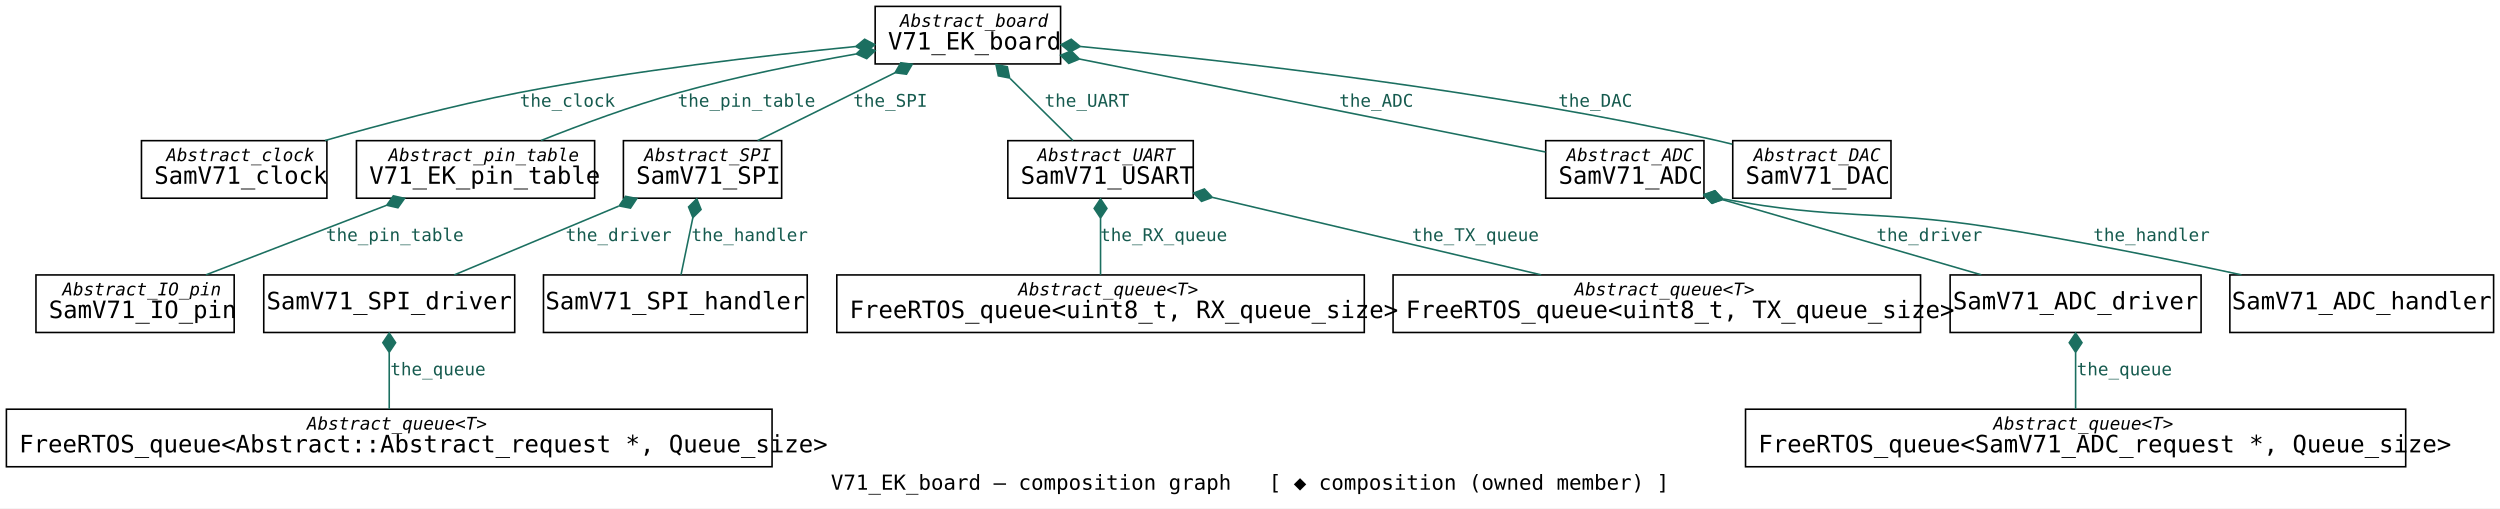
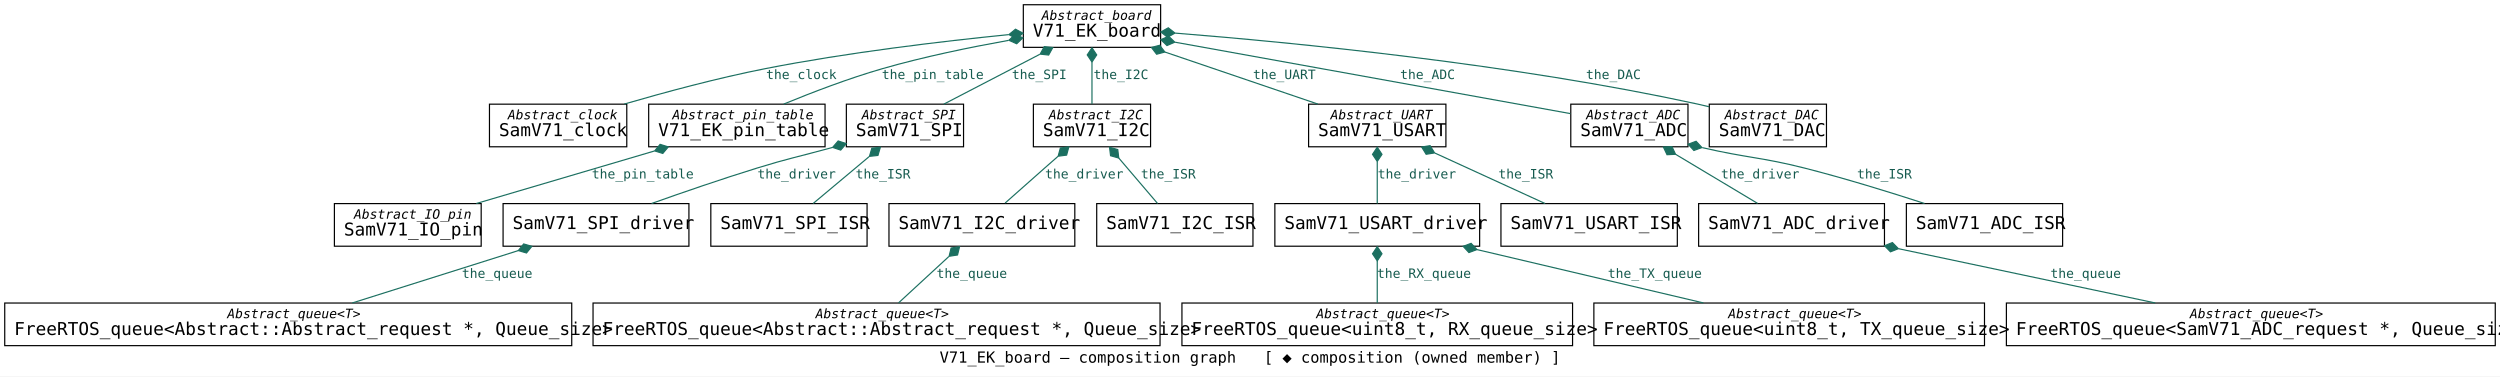
- <svg xmlns="http://www.w3.org/2000/svg" width="1564pt" height="318pt" viewBox="0.00 0.00 1564.00 318.00">
+ <svg xmlns="http://www.w3.org/2000/svg" width="2112pt" height="318pt" viewBox="0.00 0.00 2112.00 318.00">
  <g id="graph0" class="graph" transform="scale(1 1) rotate(0) translate(4 314)">
-     <polygon fill="white" stroke="transparent" points="-4,4 -4,-314 1560,-314 1560,4 -4,4" />
-     <text text-anchor="middle" x="778" y="-7.6" font-family="Consolas" font-size="13.00">V71_EK_board — composition graph   [ ◆ composition (owned member) ]</text>
+     <polygon fill="white" stroke="transparent" points="-4,4 -4,-314 2108,-314 2108,4 -4,4" />
+     <text text-anchor="middle" x="1052" y="-7.6" font-family="Consolas" font-size="13.00">V71_EK_board — composition graph   [ ◆ composition (owned member) ]</text>
    <g id="node1" class="node">
-       <polygon fill="none" stroke="black" points="659.5,-310 543.5,-310 543.5,-274 659.5,-274 659.5,-310" />
-       <text text-anchor="start" x="559" y="-297.2" font-family="Consolas" font-style="italic" font-size="11.00">Abstract_board</text>
-       <text text-anchor="start" x="551.5" y="-283" font-family="Consolas" font-size="15.00">V71_EK_board</text>
+       <polygon fill="none" stroke="black" points="976.5,-310 860.5,-310 860.5,-274 976.5,-274 976.5,-310" />
+       <text text-anchor="start" x="876" y="-297.2" font-family="Consolas" font-style="italic" font-size="11.00">Abstract_board</text>
+       <text text-anchor="start" x="868.5" y="-283" font-family="Consolas" font-size="15.00">V71_EK_board</text>
    </g>
    <g id="node2" class="node">
-       <polygon fill="none" stroke="black" points="200.5,-226 84.5,-226 84.5,-190 200.5,-190 200.5,-226" />
-       <text text-anchor="start" x="100" y="-213.2" font-family="Consolas" font-style="italic" font-size="11.00">Abstract_clock</text>
-       <text text-anchor="start" x="92.5" y="-199" font-family="Consolas" font-size="15.00">SamV71_clock</text>
+       <polygon fill="none" stroke="black" points="525.5,-226 409.5,-226 409.5,-190 525.5,-190 525.5,-226" />
+       <text text-anchor="start" x="425" y="-213.2" font-family="Consolas" font-style="italic" font-size="11.00">Abstract_clock</text>
+       <text text-anchor="start" x="417.5" y="-199" font-family="Consolas" font-size="15.00">SamV71_clock</text>
    </g>
    <g id="edge1" class="edge">
-       <path fill="none" stroke="#1b6f60" d="M531.15,-284.88C474.06,-279.28 391.66,-269.76 320.5,-256 279.55,-248.08 234.09,-236.02 199.37,-226.1" />
-       <polygon fill="#1b6f60" stroke="#1b6f60" points="531.34,-284.9 537.7,-281.49 543.29,-286.05 536.93,-289.46 531.34,-284.9" />
-       <text text-anchor="middle" x="351" y="-247.2" font-family="Consolas" font-size="11.00" fill="#155a4e"> the_clock</text>
+       <path fill="none" stroke="#1b6f60" d="M847.97,-284.73C791.94,-279.11 711.78,-269.63 642.5,-256 602.22,-248.08 557.53,-236.02 523.39,-226.1" />
+       <polygon fill="#1b6f60" stroke="#1b6f60" points="848.3,-284.76 854.67,-281.37 860.25,-285.94 853.88,-289.33 848.3,-284.76" />
+       <text text-anchor="middle" x="673" y="-247.2" font-family="Consolas" font-size="11.00" fill="#155a4e"> the_clock</text>
    </g>
    <g id="node3" class="node">
-       <polygon fill="none" stroke="black" points="368,-226 219,-226 219,-190 368,-190 368,-226" />
-       <text text-anchor="start" x="239" y="-213.2" font-family="Consolas" font-style="italic" font-size="11.00">Abstract_pin_table</text>
-       <text text-anchor="start" x="227" y="-199" font-family="Consolas" font-size="15.00">V71_EK_pin_table</text>
+       <polygon fill="none" stroke="black" points="693,-226 544,-226 544,-190 693,-190 693,-226" />
+       <text text-anchor="start" x="564" y="-213.2" font-family="Consolas" font-style="italic" font-size="11.00">Abstract_pin_table</text>
+       <text text-anchor="start" x="552" y="-199" font-family="Consolas" font-size="15.00">V71_EK_pin_table</text>
    </g>
    <g id="edge2" class="edge">
-       <path fill="none" stroke="#1b6f60" d="M531.36,-280.19C497.55,-274.28 456.6,-266.1 420.5,-256 391.18,-247.8 359.02,-235.87 334.41,-226.08" />
-       <polygon fill="#1b6f60" stroke="#1b6f60" points="531.64,-280.24 538.23,-277.31 543.47,-282.26 536.88,-285.19 531.64,-280.24" />
-       <text text-anchor="middle" x="463" y="-247.2" font-family="Consolas" font-size="11.00" fill="#155a4e"> the_pin_table</text>
+       <path fill="none" stroke="#1b6f60" d="M847.92,-279.88C815.24,-274.01 776.07,-265.94 741.5,-256 713.05,-247.82 681.91,-235.88 658.08,-226.09" />
+       <polygon fill="#1b6f60" stroke="#1b6f60" points="848.29,-279.95 854.9,-277.04 860.11,-282.02 853.51,-284.92 848.29,-279.95" />
+       <text text-anchor="middle" x="784" y="-247.2" font-family="Consolas" font-size="11.00" fill="#155a4e"> the_pin_table</text>
    </g>
    <g id="node4" class="node">
-       <polygon fill="none" stroke="black" points="485,-226 386,-226 386,-190 485,-190 485,-226" />
-       <text text-anchor="start" x="399" y="-213.2" font-family="Consolas" font-style="italic" font-size="11.00">Abstract_SPI</text>
-       <text text-anchor="start" x="394" y="-199" font-family="Consolas" font-size="15.00">SamV71_SPI</text>
+       <polygon fill="none" stroke="black" points="810,-226 711,-226 711,-190 810,-190 810,-226" />
+       <text text-anchor="start" x="724" y="-213.2" font-family="Consolas" font-style="italic" font-size="11.00">Abstract_SPI</text>
+       <text text-anchor="start" x="719" y="-199" font-family="Consolas" font-size="15.00">SamV71_SPI</text>
    </g>
    <g id="edge3" class="edge">
-       <path fill="none" stroke="#1b6f60" d="M555.91,-268.48C528.77,-255.07 494.87,-238.33 469.97,-226.03" />
-       <polygon fill="#1b6f60" stroke="#1b6f60" points="555.94,-268.5 563.09,-267.57 566.7,-273.81 559.55,-274.74 555.94,-268.5" />
-       <text text-anchor="middle" x="553" y="-247.2" font-family="Consolas" font-size="11.00" fill="#155a4e"> the_SPI</text>
+       <path fill="none" stroke="#1b6f60" d="M874.41,-268.12C848.7,-254.77 816.8,-238.22 793.31,-226.03" />
+       <polygon fill="#1b6f60" stroke="#1b6f60" points="874.73,-268.28 881.9,-267.5 885.38,-273.81 878.21,-274.6 874.73,-268.28" />
+       <text text-anchor="middle" x="874" y="-247.2" font-family="Consolas" font-size="11.00" fill="#155a4e"> the_SPI</text>
    </g>
    <g id="node5" class="node">
-       <polygon fill="none" stroke="black" points="742.5,-226 626.5,-226 626.5,-190 742.5,-190 742.5,-226" />
-       <text text-anchor="start" x="645" y="-213.2" font-family="Consolas" font-style="italic" font-size="11.00">Abstract_UART</text>
-       <text text-anchor="start" x="634.5" y="-199" font-family="Consolas" font-size="15.00">SamV71_USART</text>
+       <polygon fill="none" stroke="black" points="968,-226 869,-226 869,-190 968,-190 968,-226" />
+       <text text-anchor="start" x="882" y="-213.2" font-family="Consolas" font-style="italic" font-size="11.00">Abstract_I2C</text>
+       <text text-anchor="start" x="877" y="-199" font-family="Consolas" font-size="15.00">SamV71_I2C</text>
    </g>
    <g id="edge4" class="edge">
-       <path fill="none" stroke="#1b6f60" d="M627.97,-264.85C640.81,-252.16 655.86,-237.29 667.21,-226.08" />
-       <polygon fill="#1b6f60" stroke="#1b6f60" points="627.64,-265.18 626.18,-272.24 619.1,-273.61 620.56,-266.55 627.64,-265.18" />
-       <text text-anchor="middle" x="676" y="-247.2" font-family="Consolas" font-size="11.00" fill="#155a4e"> the_UART</text>
+       <path fill="none" stroke="#1b6f60" d="M918.5,-261.48C918.5,-249.59 918.5,-236.31 918.5,-226.08" />
+       <polygon fill="#1b6f60" stroke="#1b6f60" points="918.5,-261.61 922.5,-267.61 918.5,-273.61 914.5,-267.61 918.5,-261.61" />
+       <text text-anchor="middle" x="943" y="-247.2" font-family="Consolas" font-size="11.00" fill="#155a4e"> the_I2C</text>
    </g>
    <g id="node6" class="node">
-       <polygon fill="none" stroke="black" points="1062,-226 963,-226 963,-190 1062,-190 1062,-226" />
-       <text text-anchor="start" x="976" y="-213.2" font-family="Consolas" font-style="italic" font-size="11.00">Abstract_ADC</text>
-       <text text-anchor="start" x="971" y="-199" font-family="Consolas" font-size="15.00">SamV71_ADC</text>
+       <polygon fill="none" stroke="black" points="1217.5,-226 1101.5,-226 1101.5,-190 1217.5,-190 1217.5,-226" />
+       <text text-anchor="start" x="1120" y="-213.2" font-family="Consolas" font-style="italic" font-size="11.00">Abstract_UART</text>
+       <text text-anchor="start" x="1109.5" y="-199" font-family="Consolas" font-size="15.00">SamV71_USART</text>
    </g>
    <g id="edge5" class="edge">
-       <path fill="none" stroke="#1b6f60" d="M671.33,-277.07C754.13,-260.55 890.06,-233.43 962.83,-218.91" />
-       <polygon fill="#1b6f60" stroke="#1b6f60" points="671.28,-277.08 666.18,-282.17 659.51,-279.43 664.62,-274.33 671.28,-277.08" />
-       <text text-anchor="middle" x="857" y="-247.2" font-family="Consolas" font-size="11.00" fill="#155a4e"> the_ADC</text>
+       <path fill="none" stroke="#1b6f60" d="M980.23,-270C1020.28,-256.37 1071.81,-238.84 1109.34,-226.07" />
+       <polygon fill="#1b6f60" stroke="#1b6f60" points="980.09,-270.04 975.7,-275.76 968.73,-273.91 973.12,-268.19 980.09,-270.04" />
+       <text text-anchor="middle" x="1081" y="-247.2" font-family="Consolas" font-size="11.00" fill="#155a4e"> the_UART</text>
    </g>
    <g id="node7" class="node">
-       <polygon fill="none" stroke="black" points="1179,-226 1080,-226 1080,-190 1179,-190 1179,-226" />
-       <text text-anchor="start" x="1093" y="-213.2" font-family="Consolas" font-style="italic" font-size="11.00">Abstract_DAC</text>
-       <text text-anchor="start" x="1088" y="-199" font-family="Consolas" font-size="15.00">SamV71_DAC</text>
+       <polygon fill="none" stroke="black" points="1422,-226 1323,-226 1323,-190 1422,-190 1422,-226" />
+       <text text-anchor="start" x="1336" y="-213.2" font-family="Consolas" font-style="italic" font-size="11.00">Abstract_ADC</text>
+       <text text-anchor="start" x="1331" y="-199" font-family="Consolas" font-size="15.00">SamV71_ADC</text>
    </g>
    <g id="edge6" class="edge">
-       <path fill="none" stroke="#1b6f60" d="M671.79,-284.93C764.08,-276.12 930.79,-257.34 1070.5,-226 1073.52,-225.32 1076.61,-224.58 1079.71,-223.8" />
-       <polygon fill="#1b6f60" stroke="#1b6f60" points="671.76,-284.93 666.16,-289.47 659.82,-286.05 665.42,-281.51 671.76,-284.93" />
-       <text text-anchor="middle" x="994" y="-247.2" font-family="Consolas" font-size="11.00" fill="#155a4e"> the_DAC</text>
+       <path fill="none" stroke="#1b6f60" d="M988.78,-278.33C1025.62,-271.68 1071.5,-263.4 1112.5,-256 1185.63,-242.79 1270.32,-227.48 1322.66,-218.02" />
+       <polygon fill="#1b6f60" stroke="#1b6f60" points="988.46,-278.38 983.27,-283.39 976.65,-280.51 981.85,-275.51 988.46,-278.38" />
+       <text text-anchor="middle" x="1202" y="-247.2" font-family="Consolas" font-size="11.00" fill="#155a4e"> the_ADC</text>
    </g>
    <g id="node8" class="node">
-       <polygon fill="none" stroke="black" points="142.5,-142 18.5,-142 18.5,-106 142.5,-106 142.5,-142" />
-       <text text-anchor="start" x="35" y="-129.2" font-family="Consolas" font-style="italic" font-size="11.00">Abstract_IO_pin</text>
-       <text text-anchor="start" x="26.5" y="-115" font-family="Consolas" font-size="15.00">SamV71_IO_pin</text>
+       <polygon fill="none" stroke="black" points="1539,-226 1440,-226 1440,-190 1539,-190 1539,-226" />
+       <text text-anchor="start" x="1453" y="-213.2" font-family="Consolas" font-style="italic" font-size="11.00">Abstract_DAC</text>
+       <text text-anchor="start" x="1448" y="-199" font-family="Consolas" font-size="15.00">SamV71_DAC</text>
    </g>
    <g id="edge7" class="edge">
-       <path fill="none" stroke="#1b6f60" d="M237.57,-185.47C202.37,-171.92 157.57,-154.67 124.84,-142.07" />
-       <polygon fill="#1b6f60" stroke="#1b6f60" points="237.91,-185.6 244.95,-184.02 249.11,-189.91 242.07,-191.49 237.91,-185.6" />
-       <text text-anchor="middle" x="243" y="-163.2" font-family="Consolas" font-size="11.00" fill="#155a4e"> the_pin_table</text>
+       <path fill="none" stroke="#1b6f60" d="M988.91,-286.02C1088.24,-278.11 1274.77,-259.96 1430.5,-226 1433.52,-225.34 1436.61,-224.61 1439.72,-223.84" />
+       <polygon fill="#1b6f60" stroke="#1b6f60" points="988.62,-286.05 982.95,-290.5 976.66,-286.98 982.32,-282.53 988.62,-286.05" />
+       <text text-anchor="middle" x="1359" y="-247.2" font-family="Consolas" font-size="11.00" fill="#155a4e"> the_DAC</text>
    </g>
    <g id="node9" class="node">
-       <polygon fill="none" stroke="black" points="318,-142 161,-142 161,-106 318,-106 318,-142" />
-       <text text-anchor="middle" x="239.5" y="-120.5" font-family="Consolas" font-size="15.00">SamV71_SPI_driver</text>
+       <polygon fill="none" stroke="black" points="402.5,-142 278.5,-142 278.5,-106 402.5,-106 402.5,-142" />
+       <text text-anchor="start" x="295" y="-129.2" font-family="Consolas" font-style="italic" font-size="11.00">Abstract_IO_pin</text>
+       <text text-anchor="start" x="286.5" y="-115" font-family="Consolas" font-size="15.00">SamV71_IO_pin</text>
    </g>
    <g id="edge8" class="edge">
-       <path fill="none" stroke="#1b6f60" d="M382.95,-185.01C350.69,-171.52 310,-154.49 280.2,-142.03" />
-       <polygon fill="#1b6f60" stroke="#1b6f60" points="383.34,-185.18 390.42,-183.8 394.41,-189.81 387.33,-191.18 383.34,-185.18" />
-       <text text-anchor="middle" x="383" y="-163.2" font-family="Consolas" font-size="11.00" fill="#155a4e"> the_driver</text>
+       <path fill="none" stroke="#1b6f60" d="M548.78,-186.43C502.37,-172.74 442.12,-154.97 398.36,-142.07" />
+       <polygon fill="#1b6f60" stroke="#1b6f60" points="549.05,-186.51 555.94,-184.38 560.56,-189.91 553.67,-192.05 549.05,-186.51" />
+       <text text-anchor="middle" x="539" y="-163.2" font-family="Consolas" font-size="11.00" fill="#155a4e"> the_pin_table</text>
    </g>
    <g id="node10" class="node">
-       <polygon fill="none" stroke="black" points="501,-142 336,-142 336,-106 501,-106 501,-142" />
-       <text text-anchor="middle" x="418.5" y="-120.5" font-family="Consolas" font-size="15.00">SamV71_SPI_handler</text>
+       <polygon fill="none" stroke="black" points="578,-142 421,-142 421,-106 578,-106 578,-142" />
+       <text text-anchor="start" x="429" y="-120.5" font-family="Consolas" font-size="15.00">SamV71_SPI_driver</text>
    </g>
    <g id="edge9" class="edge">
-       <path fill="none" stroke="#1b6f60" d="M429.46,-177.85C426.97,-165.88 424.18,-152.42 422.04,-142.08" />
-       <polygon fill="#1b6f60" stroke="#1b6f60" points="429.46,-177.86 434.59,-182.92 431.89,-189.61 426.76,-184.55 429.46,-177.86" />
-       <text text-anchor="middle" x="465" y="-163.2" font-family="Consolas" font-size="11.00" fill="#155a4e"> the_handler</text>
+       <path fill="none" stroke="#1b6f60" d="M699.28,-189.43C670.29,-181.51 661.37,-179.99 635.5,-172 605.66,-162.79 572.54,-151.37 546.45,-142.09" />
+       <polygon fill="#1b6f60" stroke="#1b6f60" points="699.38,-189.46 706.23,-187.21 710.94,-192.66 704.09,-194.92 699.38,-189.46" />
+       <text text-anchor="middle" x="669" y="-163.2" font-family="Consolas" font-size="11.00" fill="#155a4e"> the_driver</text>
    </g>
    <g id="node11" class="node">
-       <polygon fill="none" stroke="black" points="849.5,-142 519.5,-142 519.5,-106 849.5,-106 849.5,-142" />
-       <text text-anchor="start" x="633" y="-129.2" font-family="Consolas" font-style="italic" font-size="11.00">Abstract_queue&lt;T&gt;</text>
-       <text text-anchor="start" x="527.5" y="-115" font-family="Consolas" font-size="15.00">FreeRTOS_queue&lt;uint8_t, RX_queue_size&gt;</text>
+       <polygon fill="none" stroke="black" points="728.5,-142 596.5,-142 596.5,-106 728.5,-106 728.5,-142" />
+       <text text-anchor="start" x="604.5" y="-120.5" font-family="Consolas" font-size="15.00">SamV71_SPI_ISR</text>
    </g>
    <g id="edge10" class="edge">
-       <path fill="none" stroke="#1b6f60" d="M684.5,-177.48C684.5,-165.59 684.5,-152.31 684.5,-142.08" />
-       <polygon fill="#1b6f60" stroke="#1b6f60" points="684.5,-177.61 688.5,-183.61 684.5,-189.61 680.5,-183.61 684.5,-177.61" />
-       <text text-anchor="middle" x="724" y="-163.2" font-family="Consolas" font-size="11.00" fill="#155a4e"> the_RX_queue</text>
+       <path fill="none" stroke="#1b6f60" d="M730.12,-181.58C714.78,-168.74 696.57,-153.51 682.92,-142.08" />
+       <polygon fill="#1b6f60" stroke="#1b6f60" points="730.51,-181.91 737.68,-182.69 739.72,-189.61 732.55,-188.83 730.51,-181.91" />
+       <text text-anchor="middle" x="742" y="-163.2" font-family="Consolas" font-size="11.00" fill="#155a4e"> the_ISR</text>
    </g>
    <g id="node12" class="node">
-       <polygon fill="none" stroke="black" points="1197.5,-142 867.5,-142 867.5,-106 1197.5,-106 1197.5,-142" />
-       <text text-anchor="start" x="981" y="-129.2" font-family="Consolas" font-style="italic" font-size="11.00">Abstract_queue&lt;T&gt;</text>
-       <text text-anchor="start" x="875.5" y="-115" font-family="Consolas" font-size="15.00">FreeRTOS_queue&lt;uint8_t, TX_queue_size&gt;</text>
+       <polygon fill="none" stroke="black" points="904,-142 747,-142 747,-106 904,-106 904,-142" />
+       <text text-anchor="start" x="755" y="-120.5" font-family="Consolas" font-size="15.00">SamV71_I2C_driver</text>
    </g>
    <g id="edge11" class="edge">
-       <path fill="none" stroke="#1b6f60" d="M754.71,-190.46C814.43,-176.39 899.85,-156.26 960.17,-142.04" />
-       <polygon fill="#1b6f60" stroke="#1b6f60" points="754.43,-190.52 749.5,-195.79 742.75,-193.28 747.67,-188.01 754.43,-190.52" />
-       <text text-anchor="middle" x="919" y="-163.2" font-family="Consolas" font-size="11.00" fill="#155a4e"> the_TX_queue</text>
+       <path fill="none" stroke="#1b6f60" d="M889.75,-181.88C885.96,-178.56 882.14,-175.2 878.5,-172 867.43,-162.25 855.09,-151.31 845.1,-142.44" />
+       <polygon fill="#1b6f60" stroke="#1b6f60" points="889.92,-182.03 897.07,-182.97 898.95,-189.94 891.8,-188.99 889.92,-182.03" />
+       <text text-anchor="middle" x="912" y="-163.2" font-family="Consolas" font-size="11.00" fill="#155a4e"> the_driver</text>
    </g>
    <g id="node13" class="node">
-       <polygon fill="none" stroke="black" points="1373,-142 1216,-142 1216,-106 1373,-106 1373,-142" />
-       <text text-anchor="middle" x="1294.5" y="-120.5" font-family="Consolas" font-size="15.00">SamV71_ADC_driver</text>
+       <polygon fill="none" stroke="black" points="1054.5,-142 922.5,-142 922.5,-106 1054.5,-106 1054.5,-142" />
+       <text text-anchor="start" x="930.5" y="-120.5" font-family="Consolas" font-size="15.00">SamV71_I2C_ISR</text>
    </g>
    <g id="edge12" class="edge">
-       <path fill="none" stroke="#1b6f60" d="M1073.84,-189.03C1134.14,-171.45 1193.09,-154.36 1235.53,-142.06" />
-       <polygon fill="#1b6f60" stroke="#1b6f60" points="1073.69,-189.07 1069.05,-194.59 1062.17,-192.43 1066.81,-186.91 1073.69,-189.07" />
-       <text text-anchor="middle" x="1203" y="-163.2" font-family="Consolas" font-size="11.00" fill="#155a4e"> the_driver</text>
+       <path fill="none" stroke="#1b6f60" d="M941.14,-180.48C951.9,-167.88 964.44,-153.18 973.92,-142.08" />
+       <polygon fill="#1b6f60" stroke="#1b6f60" points="941.14,-180.48 940.28,-187.64 933.35,-189.61 934.2,-182.45 941.14,-180.48" />
+       <text text-anchor="middle" x="983" y="-163.2" font-family="Consolas" font-size="11.00" fill="#155a4e"> the_ISR</text>
    </g>
    <g id="node14" class="node">
-       <polygon fill="none" stroke="black" points="1556,-142 1391,-142 1391,-106 1556,-106 1556,-142" />
-       <text text-anchor="middle" x="1473.5" y="-120.5" font-family="Consolas" font-size="15.00">SamV71_ADC_handler</text>
+       <polygon fill="none" stroke="black" points="1246,-142 1073,-142 1073,-106 1246,-106 1246,-142" />
+       <text text-anchor="start" x="1081" y="-120.5" font-family="Consolas" font-size="15.00">SamV71_USART_driver</text>
    </g>
    <g id="edge13" class="edge">
-       <path fill="none" stroke="#1b6f60" d="M1074.2,-189.51C1147.24,-176.04 1169.21,-182.94 1240.5,-172 1293.53,-163.86 1352.78,-151.87 1398.27,-142.04" />
-       <polygon fill="#1b6f60" stroke="#1b6f60" points="1073.81,-189.58 1068.68,-194.64 1062.03,-191.85 1067.17,-186.79 1073.81,-189.58" />
-       <text text-anchor="middle" x="1342" y="-163.2" font-family="Consolas" font-size="11.00" fill="#155a4e"> the_handler</text>
+       <path fill="none" stroke="#1b6f60" d="M1159.5,-177.48C1159.5,-165.59 1159.5,-152.31 1159.5,-142.08" />
+       <polygon fill="#1b6f60" stroke="#1b6f60" points="1159.5,-177.61 1163.5,-183.61 1159.5,-189.61 1155.5,-183.61 1159.5,-177.61" />
+       <text text-anchor="middle" x="1193" y="-163.2" font-family="Consolas" font-size="11.00" fill="#155a4e"> the_driver</text>
    </g>
    <g id="node15" class="node">
+       <polygon fill="none" stroke="black" points="1413,-142 1264,-142 1264,-106 1413,-106 1413,-142" />
+       <text text-anchor="start" x="1272" y="-120.5" font-family="Consolas" font-size="15.00">SamV71_USART_ISR</text>
+     </g>
+     <g id="edge14" class="edge">
+       <path fill="none" stroke="#1b6f60" d="M1208.27,-184.66C1237.61,-171.22 1274.36,-154.38 1301.33,-142.03" />
+       <polygon fill="#1b6f60" stroke="#1b6f60" points="1207.93,-184.81 1204.15,-190.95 1197.02,-189.81 1200.81,-183.67 1207.93,-184.81" />
+       <text text-anchor="middle" x="1285" y="-163.2" font-family="Consolas" font-size="11.00" fill="#155a4e"> the_ISR</text>
+     </g>
+     <g id="node16" class="node">
+       <polygon fill="none" stroke="black" points="1588,-142 1431,-142 1431,-106 1588,-106 1588,-142" />
+       <text text-anchor="start" x="1439" y="-120.5" font-family="Consolas" font-size="15.00">SamV71_ADC_driver</text>
+     </g>
+     <g id="edge15" class="edge">
+       <path fill="none" stroke="#1b6f60" d="M1411.59,-183.6C1433.65,-170.4 1460.73,-154.19 1480.82,-142.17" />
+       <polygon fill="#1b6f60" stroke="#1b6f60" points="1411.52,-183.65 1408.42,-190.16 1401.22,-189.81 1404.31,-183.3 1411.52,-183.65" />
+       <text text-anchor="middle" x="1483" y="-163.2" font-family="Consolas" font-size="11.00" fill="#155a4e"> the_driver</text>
+     </g>
+     <g id="node17" class="node">
+       <polygon fill="none" stroke="black" points="1738.5,-142 1606.5,-142 1606.5,-106 1738.5,-106 1738.5,-142" />
+       <text text-anchor="start" x="1614.5" y="-120.5" font-family="Consolas" font-size="15.00">SamV71_ADC_ISR</text>
+     </g>
+     <g id="edge16" class="edge">
+       <path fill="none" stroke="#1b6f60" d="M1434.19,-189.26C1472.29,-180.48 1484.51,-181.14 1520.5,-172 1554.63,-163.33 1592.47,-151.64 1621.86,-142.09" />
+       <polygon fill="#1b6f60" stroke="#1b6f60" points="1433.77,-189.36 1428.86,-194.65 1422.1,-192.15 1427,-186.87 1433.77,-189.36" />
+       <text text-anchor="middle" x="1588" y="-163.2" font-family="Consolas" font-size="11.00" fill="#155a4e"> the_ISR</text>
+     </g>
+     <g id="node18" class="node">
      <polygon fill="none" stroke="black" points="479,-58 0,-58 0,-22 479,-22 479,-58" />
      <text text-anchor="start" x="188" y="-45.2" font-family="Consolas" font-style="italic" font-size="11.00">Abstract_queue&lt;T&gt;</text>
      <text text-anchor="start" x="8" y="-31" font-family="Consolas" font-size="15.00">FreeRTOS_queue&lt;Abstract::Abstract_request *, Queue_size&gt;</text>
    </g>
-     <g id="edge14" class="edge">
-       <path fill="none" stroke="#1b6f60" d="M239.5,-93.48C239.5,-81.59 239.5,-68.31 239.5,-58.08" />
-       <polygon fill="#1b6f60" stroke="#1b6f60" points="239.5,-93.61 243.5,-99.61 239.5,-105.61 235.5,-99.61 239.5,-93.61" />
-       <text text-anchor="middle" x="270" y="-79.2" font-family="Consolas" font-size="11.00" fill="#155a4e"> the_queue</text>
-     </g>
-     <g id="node16" class="node">
-       <polygon fill="none" stroke="black" points="1501,-58 1088,-58 1088,-22 1501,-22 1501,-58" />
-       <text text-anchor="start" x="1243" y="-45.2" font-family="Consolas" font-style="italic" font-size="11.00">Abstract_queue&lt;T&gt;</text>
-       <text text-anchor="start" x="1096" y="-31" font-family="Consolas" font-size="15.00">FreeRTOS_queue&lt;SamV71_ADC_request *, Queue_size&gt;</text>
-     </g>
-     <g id="edge15" class="edge">
-       <path fill="none" stroke="#1b6f60" d="M1294.5,-93.48C1294.5,-81.59 1294.5,-68.31 1294.5,-58.08" />
-       <polygon fill="#1b6f60" stroke="#1b6f60" points="1294.5,-93.61 1298.5,-99.61 1294.5,-105.61 1290.5,-99.61 1294.5,-93.61" />
-       <text text-anchor="middle" x="1325" y="-79.2" font-family="Consolas" font-size="11.00" fill="#155a4e"> the_queue</text>
+     <g id="edge17" class="edge">
+       <path fill="none" stroke="#1b6f60" d="M433.74,-102.26C390.41,-88.59 334.36,-70.92 293.62,-58.07" />
+       <polygon fill="#1b6f60" stroke="#1b6f60" points="433.87,-102.3 440.79,-100.29 445.31,-105.91 438.39,-107.92 433.87,-102.3" />
+       <text text-anchor="middle" x="416" y="-79.2" font-family="Consolas" font-size="11.00" fill="#155a4e"> the_queue</text>
+     </g>
+     <g id="node19" class="node">
+       <polygon fill="none" stroke="black" points="976,-58 497,-58 497,-22 976,-22 976,-58" />
+       <text text-anchor="start" x="685" y="-45.2" font-family="Consolas" font-style="italic" font-size="11.00">Abstract_queue&lt;T&gt;</text>
+       <text text-anchor="start" x="505" y="-31" font-family="Consolas" font-size="15.00">FreeRTOS_queue&lt;Abstract::Abstract_request *, Queue_size&gt;</text>
+     </g>
+     <g id="edge18" class="edge">
+       <path fill="none" stroke="#1b6f60" d="M797.51,-97.22C783.66,-84.45 767.32,-69.4 755.04,-58.08" />
+       <polygon fill="#1b6f60" stroke="#1b6f60" points="797.8,-97.48 804.92,-98.6 806.63,-105.61 799.5,-104.49 797.8,-97.48" />
+       <text text-anchor="middle" x="817" y="-79.2" font-family="Consolas" font-size="11.00" fill="#155a4e"> the_queue</text>
+     </g>
+     <g id="node20" class="node">
+       <polygon fill="none" stroke="black" points="1324.5,-58 994.5,-58 994.5,-22 1324.5,-22 1324.5,-58" />
+       <text text-anchor="start" x="1108" y="-45.2" font-family="Consolas" font-style="italic" font-size="11.00">Abstract_queue&lt;T&gt;</text>
+       <text text-anchor="start" x="1002.5" y="-31" font-family="Consolas" font-size="15.00">FreeRTOS_queue&lt;uint8_t, RX_queue_size&gt;</text>
+     </g>
+     <g id="edge19" class="edge">
+       <path fill="none" stroke="#1b6f60" d="M1159.5,-93.48C1159.5,-81.59 1159.5,-68.31 1159.5,-58.08" />
+       <polygon fill="#1b6f60" stroke="#1b6f60" points="1159.5,-93.61 1163.5,-99.61 1159.5,-105.61 1155.5,-99.61 1159.5,-93.61" />
+       <text text-anchor="middle" x="1199" y="-79.2" font-family="Consolas" font-size="11.00" fill="#155a4e"> the_RX_queue</text>
+     </g>
+     <g id="node21" class="node">
+       <polygon fill="none" stroke="black" points="1672.5,-58 1342.5,-58 1342.5,-22 1672.5,-22 1672.5,-58" />
+       <text text-anchor="start" x="1456" y="-45.2" font-family="Consolas" font-style="italic" font-size="11.00">Abstract_queue&lt;T&gt;</text>
+       <text text-anchor="start" x="1350.5" y="-31" font-family="Consolas" font-size="15.00">FreeRTOS_queue&lt;uint8_t, TX_queue_size&gt;</text>
+     </g>
+     <g id="edge20" class="edge">
+       <path fill="none" stroke="#1b6f60" d="M1243.84,-103.13C1302.31,-89.35 1379.37,-71.19 1435.06,-58.07" />
+       <polygon fill="#1b6f60" stroke="#1b6f60" points="1243.71,-103.16 1238.79,-108.43 1232.03,-105.91 1236.95,-100.64 1243.71,-103.16" />
+       <text text-anchor="middle" x="1394" y="-79.2" font-family="Consolas" font-size="11.00" fill="#155a4e"> the_TX_queue</text>
+     </g>
+     <g id="node22" class="node">
+       <polygon fill="none" stroke="black" points="2104,-58 1691,-58 1691,-22 2104,-22 2104,-58" />
+       <text text-anchor="start" x="1846" y="-45.2" font-family="Consolas" font-style="italic" font-size="11.00">Abstract_queue&lt;T&gt;</text>
+       <text text-anchor="start" x="1699" y="-31" font-family="Consolas" font-size="15.00">FreeRTOS_queue&lt;SamV71_ADC_request *, Queue_size&gt;</text>
+     </g>
+     <g id="edge21" class="edge">
+       <path fill="none" stroke="#1b6f60" d="M1600,-103.87C1665.6,-90.01 1753.53,-71.43 1816.76,-58.06" />
+       <polygon fill="#1b6f60" stroke="#1b6f60" points="1599.76,-103.92 1594.72,-109.08 1588.02,-106.41 1593.06,-101.25 1599.76,-103.92" />
+       <text text-anchor="middle" x="1758" y="-79.2" font-family="Consolas" font-size="11.00" fill="#155a4e"> the_queue</text>
    </g>
  </g>
</svg>
